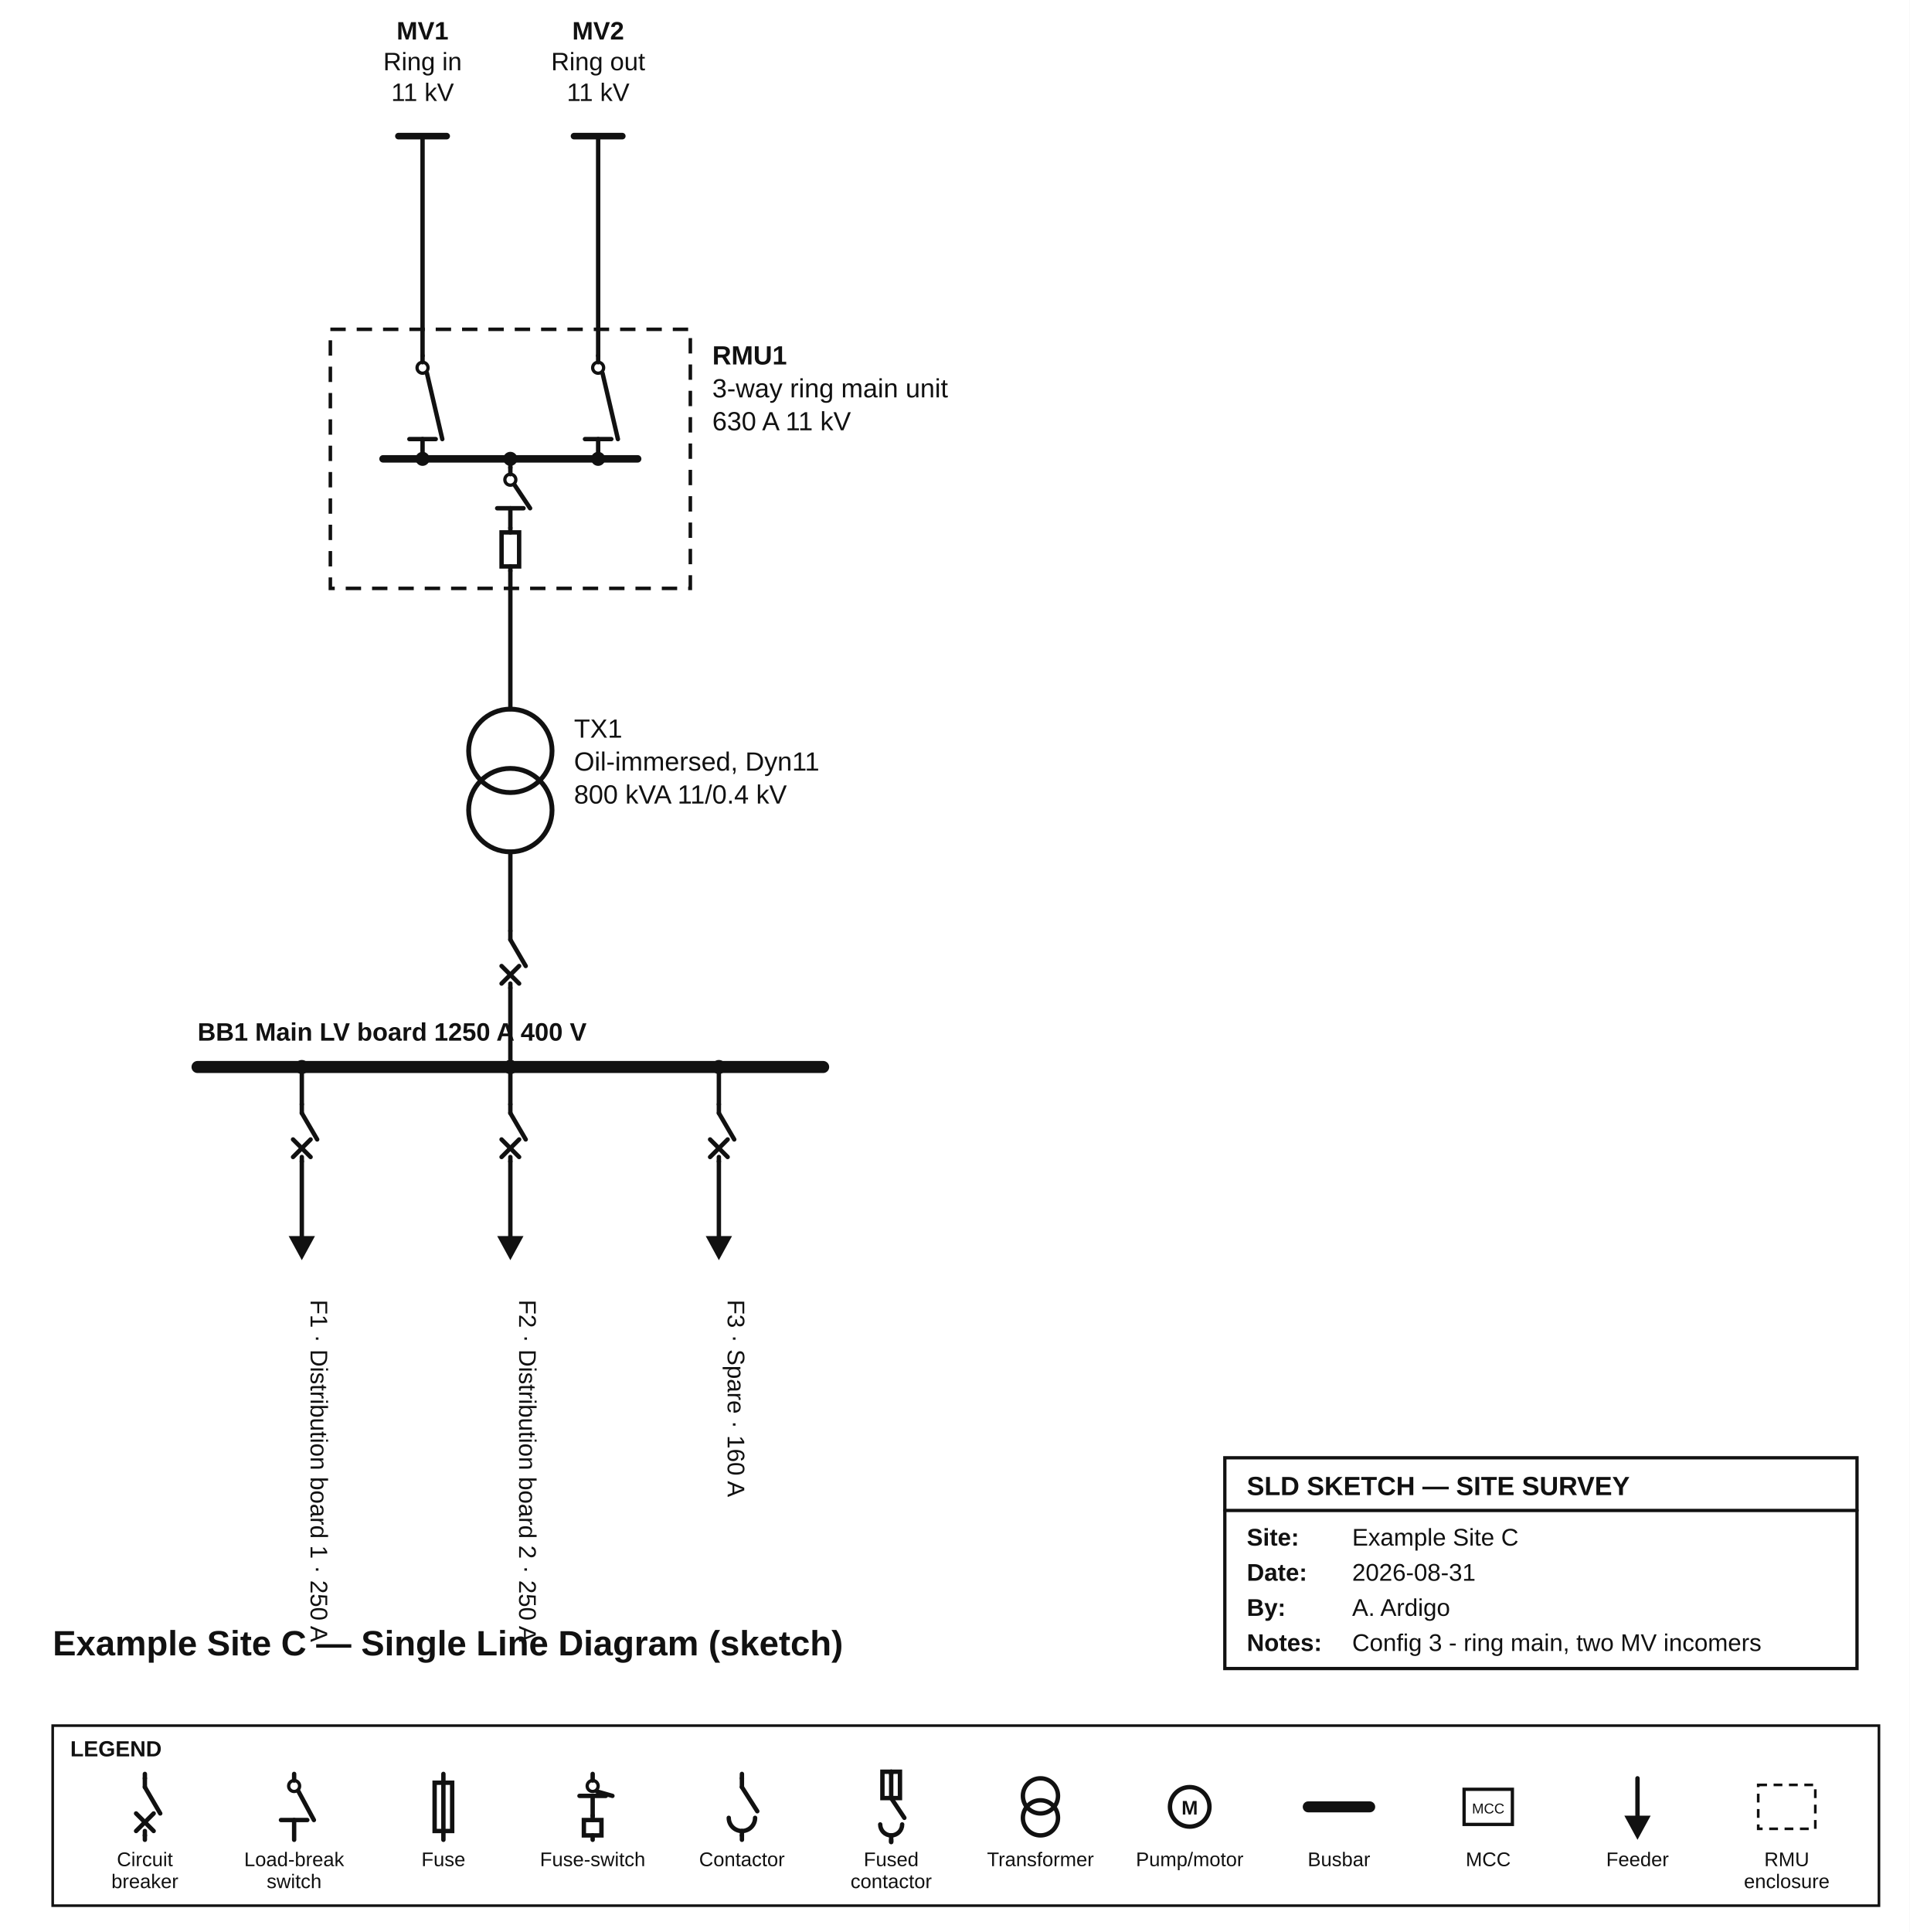
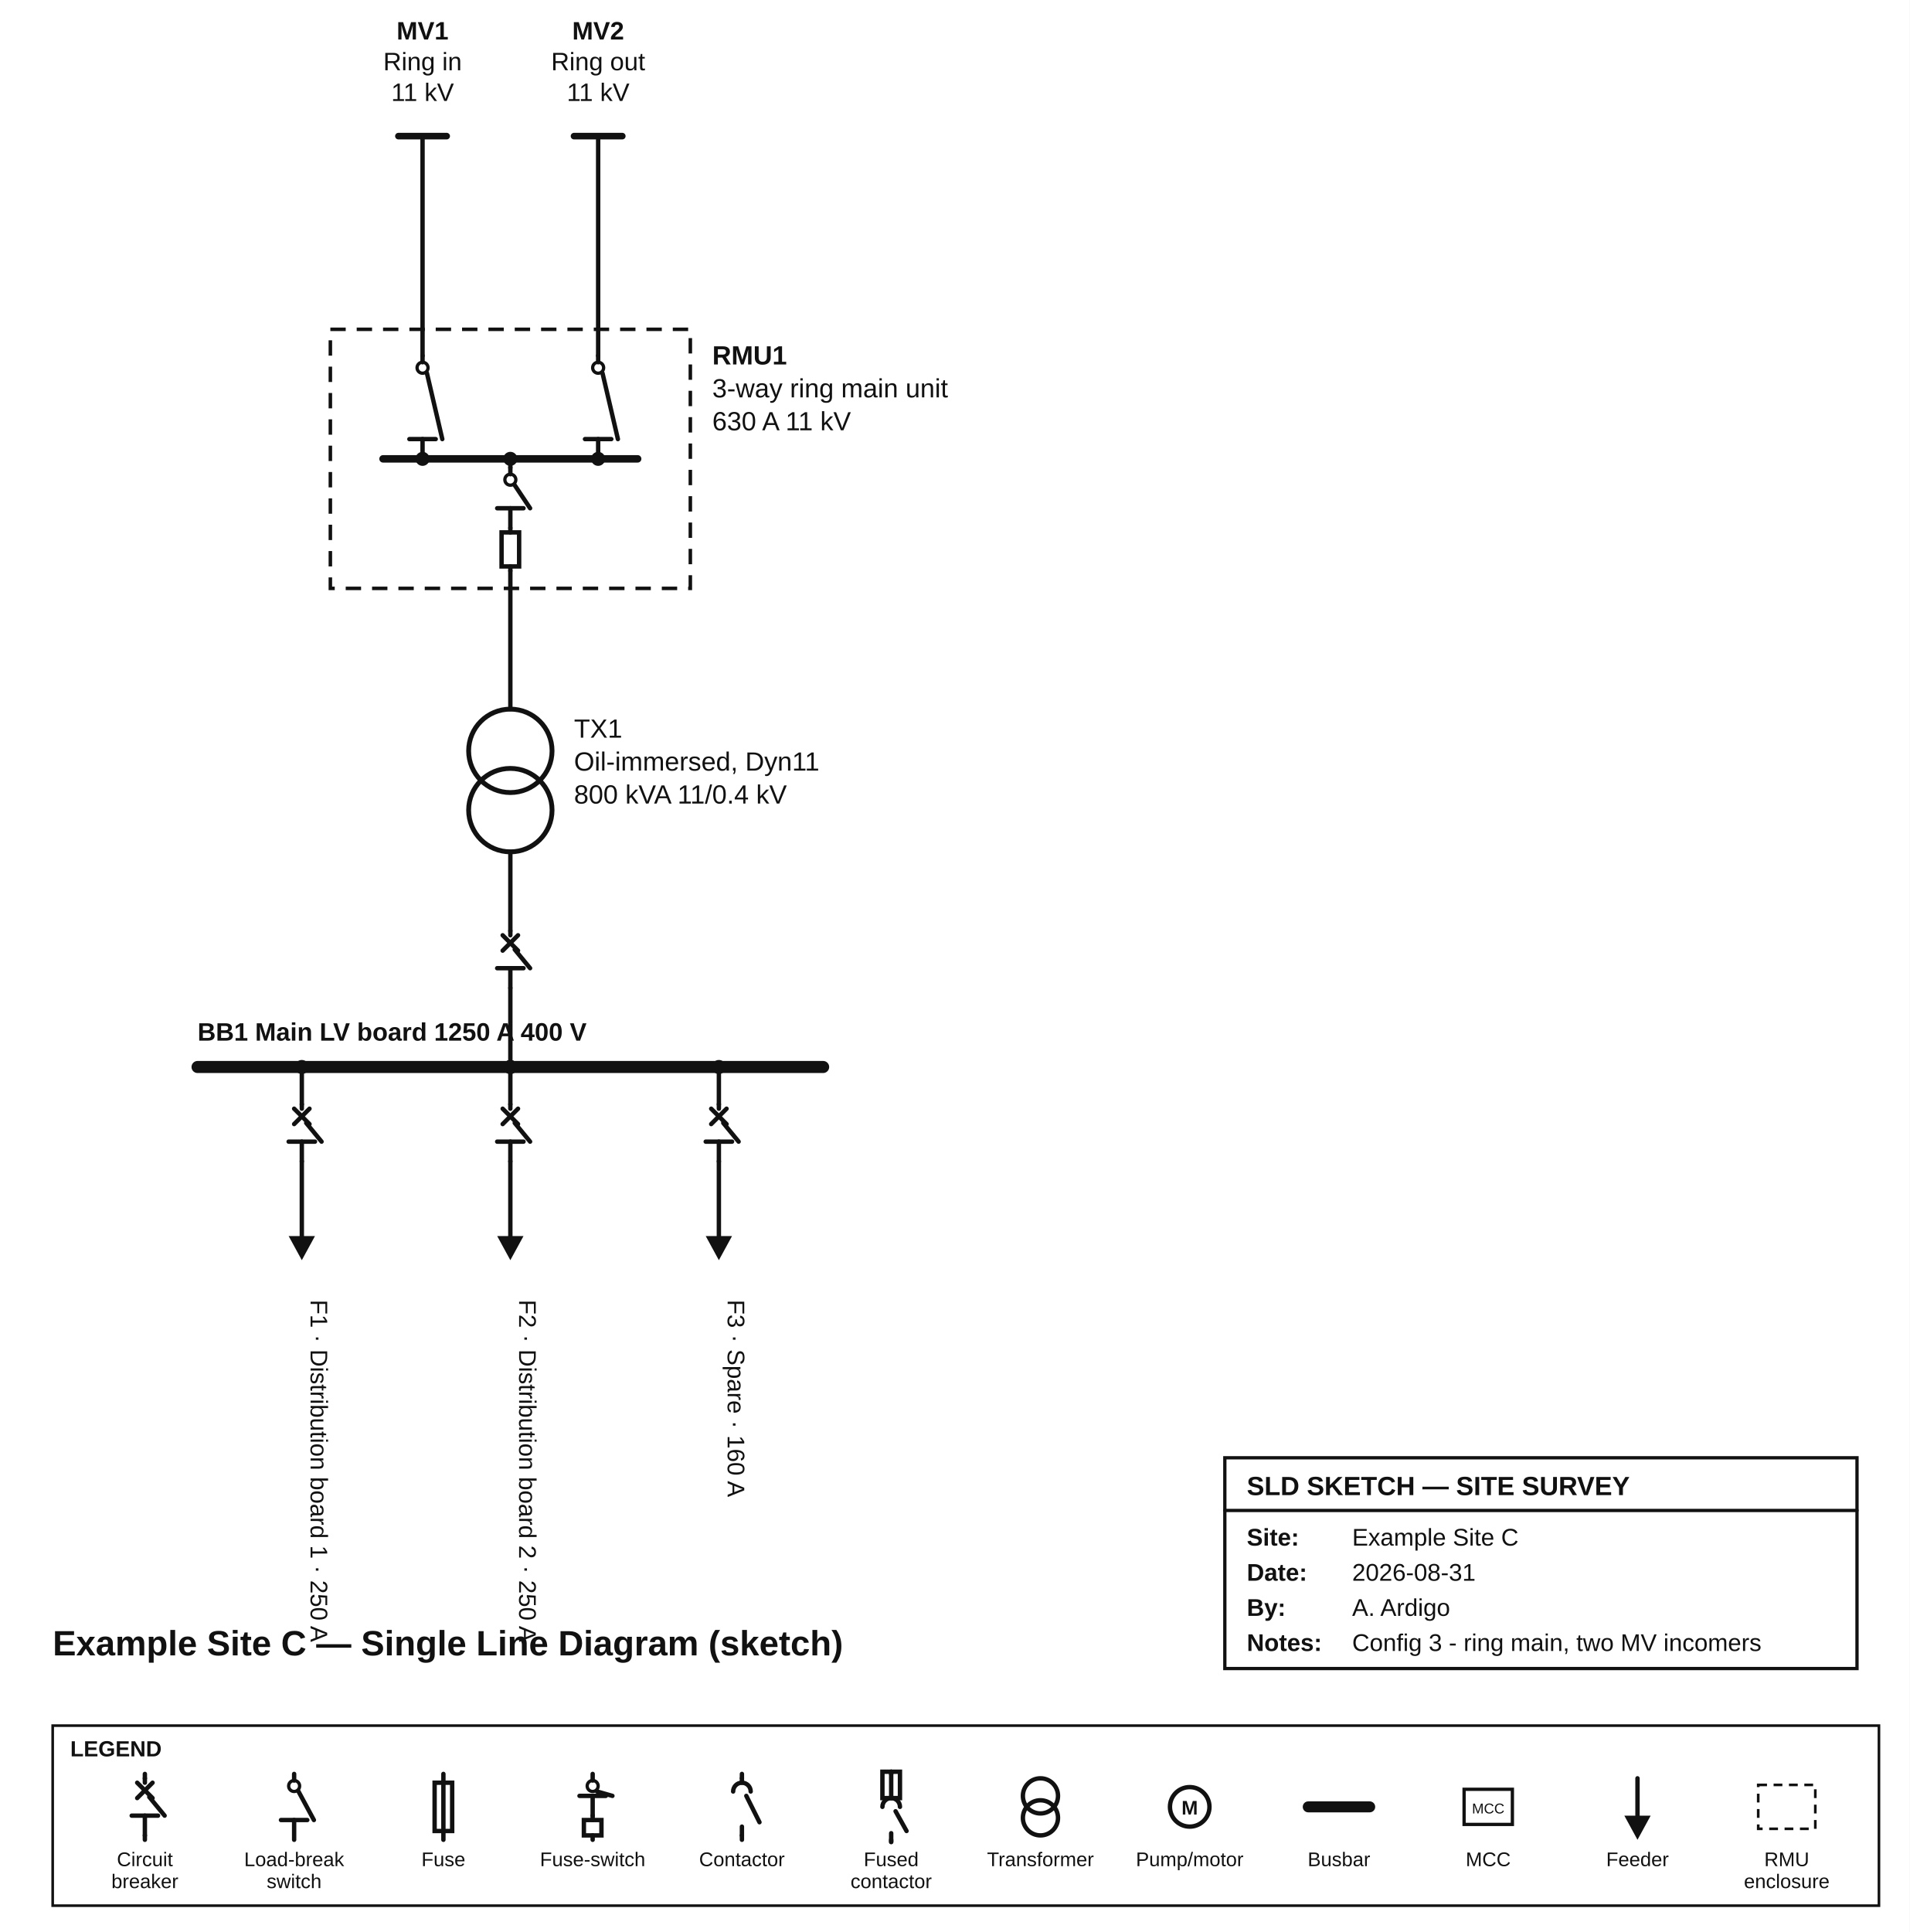
<svg xmlns="http://www.w3.org/2000/svg" width="870" height="880" viewBox="0 0 870 880">
  <rect width="100%" height="100%" fill="white" />
  <text x="24.0" y="754.0" font-family="Arial, Helvetica, sans-serif" font-size="16" fill="#111" text-anchor="start" font-weight="bold">Example Site C — Single Line Diagram (sketch)</text>
  <rect x="150.5" y="150.0" width="164.0" height="118.0" fill="none" stroke="#111" stroke-width="1.6" stroke-dasharray="7 5" />
  <line x1="174.5" y1="209.0" x2="290.5" y2="209.0" stroke="#111" stroke-width="3.4" stroke-linecap="round" />
  <line x1="192.5" y1="162.0" x2="192.5" y2="165.0" stroke="#111" stroke-width="2" stroke-linecap="round" />
  <circle cx="192.5" cy="167.5" r="2.5" fill="none" stroke="#111" stroke-width="1.5" />
  <line x1="194.5" y1="170.0" x2="201.5" y2="200.0" stroke="#111" stroke-width="2" stroke-linecap="round" />
  <line x1="186.5" y1="200.0" x2="198.5" y2="200.0" stroke="#111" stroke-width="2" stroke-linecap="round" />
  <line x1="192.5" y1="200.0" x2="192.5" y2="209.0" stroke="#111" stroke-width="2" stroke-linecap="round" />
  <line x1="192.5" y1="150.0" x2="192.5" y2="162.0" stroke="#111" stroke-width="2" stroke-linecap="round" />
  <circle cx="192.5" cy="209.0" r="3.2" fill="#111" />
  <line x1="272.5" y1="162.0" x2="272.5" y2="165.0" stroke="#111" stroke-width="2" stroke-linecap="round" />
  <circle cx="272.5" cy="167.5" r="2.5" fill="none" stroke="#111" stroke-width="1.5" />
  <line x1="274.5" y1="170.0" x2="281.5" y2="200.0" stroke="#111" stroke-width="2" stroke-linecap="round" />
  <line x1="266.5" y1="200.0" x2="278.5" y2="200.0" stroke="#111" stroke-width="2" stroke-linecap="round" />
  <line x1="272.5" y1="200.0" x2="272.5" y2="209.0" stroke="#111" stroke-width="2" stroke-linecap="round" />
  <line x1="272.5" y1="150.0" x2="272.5" y2="162.0" stroke="#111" stroke-width="2" stroke-linecap="round" />
  <circle cx="272.5" cy="209.0" r="3.2" fill="#111" />
  <line x1="232.5" y1="213.0" x2="232.5" y2="216.0" stroke="#111" stroke-width="2" stroke-linecap="round" />
  <circle cx="232.5" cy="218.5" r="2.5" fill="none" stroke="#111" stroke-width="1.5" />
  <line x1="234.5" y1="221.0" x2="241.5" y2="231.5" stroke="#111" stroke-width="2" stroke-linecap="round" />
  <line x1="226.5" y1="231.5" x2="238.5" y2="231.5" stroke="#111" stroke-width="2" stroke-linecap="round" />
  <line x1="232.5" y1="231.5" x2="232.5" y2="240.5" stroke="#111" stroke-width="2" stroke-linecap="round" />
  <rect x="228.5" y="242.5" width="8.0" height="15.5" fill="none" stroke="#111" stroke-width="2" />
  <line x1="232.5" y1="240.5" x2="232.5" y2="242.5" stroke="#111" stroke-width="2" stroke-linecap="round" />
  <line x1="232.5" y1="258.0" x2="232.5" y2="260.0" stroke="#111" stroke-width="2" stroke-linecap="round" />
  <line x1="232.5" y1="209.0" x2="232.5" y2="213.0" stroke="#111" stroke-width="2" stroke-linecap="round" />
  <line x1="232.5" y1="260.0" x2="232.5" y2="268.0" stroke="#111" stroke-width="2" stroke-linecap="round" />
  <circle cx="232.5" cy="209.0" r="3.2" fill="#111" />
  <text x="324.5" y="166.0" font-family="Arial, Helvetica, sans-serif" font-size="12" fill="#111" text-anchor="start" font-weight="bold">RMU1</text>
  <text x="324.5" y="181.0" font-family="Arial, Helvetica, sans-serif" font-size="12" fill="#111" text-anchor="start">3-way ring main unit</text>
  <text x="324.5" y="196.0" font-family="Arial, Helvetica, sans-serif" font-size="12" fill="#111" text-anchor="start">630 A 11 kV</text>
  <line x1="181.5" y1="62.0" x2="203.5" y2="62.0" stroke="#111" stroke-width="3" stroke-linecap="round" />
  <text x="192.5" y="18.0" font-family="Arial, Helvetica, sans-serif" font-size="11.5" fill="#111" text-anchor="middle" font-weight="bold">MV1</text>
  <text x="192.5" y="32.0" font-family="Arial, Helvetica, sans-serif" font-size="11.5" fill="#111" text-anchor="middle">Ring in</text>
  <text x="192.5" y="46.0" font-family="Arial, Helvetica, sans-serif" font-size="11.5" fill="#111" text-anchor="middle">11 kV</text>
  <line x1="192.5" y1="62.0" x2="192.5" y2="150.0" stroke="#111" stroke-width="2" stroke-linecap="round" />
  <line x1="261.5" y1="62.0" x2="283.5" y2="62.0" stroke="#111" stroke-width="3" stroke-linecap="round" />
  <text x="272.5" y="18.0" font-family="Arial, Helvetica, sans-serif" font-size="11.5" fill="#111" text-anchor="middle" font-weight="bold">MV2</text>
  <text x="272.5" y="32.0" font-family="Arial, Helvetica, sans-serif" font-size="11.5" fill="#111" text-anchor="middle">Ring out</text>
  <text x="272.5" y="46.0" font-family="Arial, Helvetica, sans-serif" font-size="11.5" fill="#111" text-anchor="middle">11 kV</text>
  <line x1="272.5" y1="62.0" x2="272.5" y2="150.0" stroke="#111" stroke-width="2" stroke-linecap="round" />
  <circle cx="232.5" cy="342.0" r="19" fill="none" stroke="#111" stroke-width="2.2" />
  <circle cx="232.5" cy="369.0" r="19" fill="none" stroke="#111" stroke-width="2.2" />
  <text x="261.5" y="336.0" font-family="Arial, Helvetica, sans-serif" font-size="12" fill="#111" text-anchor="start">TX1</text>
  <text x="261.5" y="351.0" font-family="Arial, Helvetica, sans-serif" font-size="12" fill="#111" text-anchor="start">Oil-immersed, Dyn11</text>
  <text x="261.5" y="366.0" font-family="Arial, Helvetica, sans-serif" font-size="12" fill="#111" text-anchor="start">800 kVA 11/0.4 kV</text>
  <line x1="232.5" y1="268.0" x2="232.5" y2="323.0" stroke="#111" stroke-width="2" stroke-linecap="round" />
-   <line x1="232.5" y1="424.0" x2="232.5" y2="428.0" stroke="#111" stroke-width="2" stroke-linecap="round" />
-   <line x1="232.5" y1="428.0" x2="239.5" y2="440.0" stroke="#111" stroke-width="2" stroke-linecap="round" />
-   <line x1="228.5" y1="440.0" x2="236.5" y2="448.0" stroke="#111" stroke-width="2" stroke-linecap="round" />
-   <line x1="228.5" y1="448.0" x2="236.5" y2="440.0" stroke="#111" stroke-width="2" stroke-linecap="round" />
-   <line x1="232.5" y1="448.0" x2="232.5" y2="450.0" stroke="#111" stroke-width="2" stroke-linecap="round" />
+   <line x1="232.5" y1="424.0" x2="232.5" y2="426.0" stroke="#111" stroke-width="2" stroke-linecap="round" />
+   <line x1="229.0" y1="426.0" x2="236.0" y2="433.0" stroke="#111" stroke-width="2" stroke-linecap="round" />
+   <line x1="229.0" y1="433.0" x2="236.0" y2="426.0" stroke="#111" stroke-width="2" stroke-linecap="round" />
+   <line x1="234.5" y1="432.5" x2="241.5" y2="441.0" stroke="#111" stroke-width="2" stroke-linecap="round" />
+   <line x1="226.5" y1="441.0" x2="238.5" y2="441.0" stroke="#111" stroke-width="2" stroke-linecap="round" />
+   <line x1="232.5" y1="441.0" x2="232.5" y2="450.0" stroke="#111" stroke-width="2" stroke-linecap="round" />
  <line x1="232.5" y1="388.0" x2="232.5" y2="424.0" stroke="#111" stroke-width="2" stroke-linecap="round" />
  <line x1="232.5" y1="450.0" x2="232.5" y2="486.0" stroke="#111" stroke-width="2" stroke-linecap="round" />
  <circle cx="232.5" cy="486.0" r="3.2" fill="#111" />
  <line x1="90.0" y1="486.0" x2="375.0" y2="486.0" stroke="#111" stroke-width="5.5" stroke-linecap="round" />
  <text x="90.0" y="474.0" font-family="Arial, Helvetica, sans-serif" font-size="11.5" fill="#111" text-anchor="start" font-weight="bold">BB1 Main LV board 1250 A 400 V</text>
  <circle cx="137.5" cy="486.0" r="3.2" fill="#111" />
-   <line x1="137.5" y1="503.0" x2="137.5" y2="507.0" stroke="#111" stroke-width="2" stroke-linecap="round" />
-   <line x1="137.5" y1="507.0" x2="144.5" y2="519.0" stroke="#111" stroke-width="2" stroke-linecap="round" />
-   <line x1="133.5" y1="519.0" x2="141.5" y2="527.0" stroke="#111" stroke-width="2" stroke-linecap="round" />
-   <line x1="133.5" y1="527.0" x2="141.5" y2="519.0" stroke="#111" stroke-width="2" stroke-linecap="round" />
-   <line x1="137.5" y1="527.0" x2="137.5" y2="529.0" stroke="#111" stroke-width="2" stroke-linecap="round" />
+   <line x1="137.5" y1="503.0" x2="137.5" y2="505.0" stroke="#111" stroke-width="2" stroke-linecap="round" />
+   <line x1="134.0" y1="505.0" x2="141.0" y2="512.0" stroke="#111" stroke-width="2" stroke-linecap="round" />
+   <line x1="134.0" y1="512.0" x2="141.0" y2="505.0" stroke="#111" stroke-width="2" stroke-linecap="round" />
+   <line x1="139.5" y1="511.5" x2="146.5" y2="520.0" stroke="#111" stroke-width="2" stroke-linecap="round" />
+   <line x1="131.5" y1="520.0" x2="143.5" y2="520.0" stroke="#111" stroke-width="2" stroke-linecap="round" />
+   <line x1="137.5" y1="520.0" x2="137.5" y2="529.0" stroke="#111" stroke-width="2" stroke-linecap="round" />
  <line x1="137.5" y1="486.0" x2="137.5" y2="503.0" stroke="#111" stroke-width="2" stroke-linecap="round" />
  <line x1="137.5" y1="529.0" x2="137.5" y2="564.0" stroke="#111" stroke-width="2" stroke-linecap="round" />
  <polygon points="131.5,563.0 143.5,563.0 137.5,574.0" fill="#111" />
  <text x="0" y="0" transform="translate(141.5,592.0) rotate(90)" font-family="Arial, Helvetica, sans-serif" font-size="11" fill="#111" text-anchor="start">F1 · Distribution board 1 · 250 A</text>
  <circle cx="232.5" cy="486.0" r="3.2" fill="#111" />
-   <line x1="232.5" y1="503.0" x2="232.5" y2="507.0" stroke="#111" stroke-width="2" stroke-linecap="round" />
-   <line x1="232.5" y1="507.0" x2="239.5" y2="519.0" stroke="#111" stroke-width="2" stroke-linecap="round" />
-   <line x1="228.5" y1="519.0" x2="236.5" y2="527.0" stroke="#111" stroke-width="2" stroke-linecap="round" />
-   <line x1="228.5" y1="527.0" x2="236.5" y2="519.0" stroke="#111" stroke-width="2" stroke-linecap="round" />
-   <line x1="232.5" y1="527.0" x2="232.5" y2="529.0" stroke="#111" stroke-width="2" stroke-linecap="round" />
+   <line x1="232.5" y1="503.0" x2="232.5" y2="505.0" stroke="#111" stroke-width="2" stroke-linecap="round" />
+   <line x1="229.0" y1="505.0" x2="236.0" y2="512.0" stroke="#111" stroke-width="2" stroke-linecap="round" />
+   <line x1="229.0" y1="512.0" x2="236.0" y2="505.0" stroke="#111" stroke-width="2" stroke-linecap="round" />
+   <line x1="234.5" y1="511.5" x2="241.5" y2="520.0" stroke="#111" stroke-width="2" stroke-linecap="round" />
+   <line x1="226.5" y1="520.0" x2="238.5" y2="520.0" stroke="#111" stroke-width="2" stroke-linecap="round" />
+   <line x1="232.5" y1="520.0" x2="232.5" y2="529.0" stroke="#111" stroke-width="2" stroke-linecap="round" />
  <line x1="232.5" y1="486.0" x2="232.5" y2="503.0" stroke="#111" stroke-width="2" stroke-linecap="round" />
  <line x1="232.5" y1="529.0" x2="232.5" y2="564.0" stroke="#111" stroke-width="2" stroke-linecap="round" />
  <polygon points="226.5,563.0 238.5,563.0 232.5,574.0" fill="#111" />
  <text x="0" y="0" transform="translate(236.5,592.0) rotate(90)" font-family="Arial, Helvetica, sans-serif" font-size="11" fill="#111" text-anchor="start">F2 · Distribution board 2 · 250 A</text>
  <circle cx="327.5" cy="486.0" r="3.2" fill="#111" />
-   <line x1="327.5" y1="503.0" x2="327.5" y2="507.0" stroke="#111" stroke-width="2" stroke-linecap="round" />
-   <line x1="327.5" y1="507.0" x2="334.5" y2="519.0" stroke="#111" stroke-width="2" stroke-linecap="round" />
-   <line x1="323.5" y1="519.0" x2="331.5" y2="527.0" stroke="#111" stroke-width="2" stroke-linecap="round" />
-   <line x1="323.5" y1="527.0" x2="331.5" y2="519.0" stroke="#111" stroke-width="2" stroke-linecap="round" />
-   <line x1="327.5" y1="527.0" x2="327.5" y2="529.0" stroke="#111" stroke-width="2" stroke-linecap="round" />
+   <line x1="327.5" y1="503.0" x2="327.5" y2="505.0" stroke="#111" stroke-width="2" stroke-linecap="round" />
+   <line x1="324.0" y1="505.0" x2="331.0" y2="512.0" stroke="#111" stroke-width="2" stroke-linecap="round" />
+   <line x1="324.0" y1="512.0" x2="331.0" y2="505.0" stroke="#111" stroke-width="2" stroke-linecap="round" />
+   <line x1="329.5" y1="511.5" x2="336.5" y2="520.0" stroke="#111" stroke-width="2" stroke-linecap="round" />
+   <line x1="321.5" y1="520.0" x2="333.5" y2="520.0" stroke="#111" stroke-width="2" stroke-linecap="round" />
+   <line x1="327.5" y1="520.0" x2="327.5" y2="529.0" stroke="#111" stroke-width="2" stroke-linecap="round" />
  <line x1="327.5" y1="486.0" x2="327.5" y2="503.0" stroke="#111" stroke-width="2" stroke-linecap="round" />
  <line x1="327.5" y1="529.0" x2="327.5" y2="564.0" stroke="#111" stroke-width="2" stroke-linecap="round" />
  <polygon points="321.5,563.0 333.5,563.0 327.5,574.0" fill="#111" />
  <text x="0" y="0" transform="translate(331.5,592.0) rotate(90)" font-family="Arial, Helvetica, sans-serif" font-size="11" fill="#111" text-anchor="start">F3 · Spare · 160 A</text>
  <rect x="558.0" y="664.0" width="288.0" height="96.0" fill="none" stroke="#111" stroke-width="1.5" />
  <line x1="558.0" y1="688.0" x2="846.0" y2="688.0" stroke="#111" stroke-width="1.5" stroke-linecap="round" />
  <text x="568.0" y="681.0" font-family="Arial, Helvetica, sans-serif" font-size="12" fill="#111" text-anchor="start" font-weight="bold">SLD SKETCH — SITE SURVEY</text>
  <text x="568.0" y="704.0" font-family="Arial, Helvetica, sans-serif" font-size="11" fill="#111" text-anchor="start" font-weight="bold">Site:</text>
  <text x="616.0" y="704.0" font-family="Arial, Helvetica, sans-serif" font-size="11" fill="#111" text-anchor="start">Example Site C</text>
  <text x="568.0" y="720.0" font-family="Arial, Helvetica, sans-serif" font-size="11" fill="#111" text-anchor="start" font-weight="bold">Date:</text>
  <text x="616.0" y="720.0" font-family="Arial, Helvetica, sans-serif" font-size="11" fill="#111" text-anchor="start">2026-08-31</text>
  <text x="568.0" y="736.0" font-family="Arial, Helvetica, sans-serif" font-size="11" fill="#111" text-anchor="start" font-weight="bold">By:</text>
  <text x="616.0" y="736.0" font-family="Arial, Helvetica, sans-serif" font-size="11" fill="#111" text-anchor="start">A. Ardigo</text>
  <text x="568.0" y="752.0" font-family="Arial, Helvetica, sans-serif" font-size="11" fill="#111" text-anchor="start" font-weight="bold">Notes:</text>
  <text x="616.0" y="752.0" font-family="Arial, Helvetica, sans-serif" font-size="11" fill="#111" text-anchor="start">Config 3 - ring main, two MV incomers</text>
  <rect x="24.0" y="786.0" width="832.0" height="82.0" fill="none" stroke="#111" stroke-width="1.2" />
  <text x="32.0" y="800.0" font-family="Arial, Helvetica, sans-serif" font-size="10" fill="#111" text-anchor="start" font-weight="bold">LEGEND</text>
-   <line x1="66.0" y1="810.0" x2="66.0" y2="814.0" stroke="#111" stroke-width="2" stroke-linecap="round" />
-   <line x1="66.0" y1="814.0" x2="73.0" y2="826.0" stroke="#111" stroke-width="2" stroke-linecap="round" />
-   <line x1="62.0" y1="826.0" x2="70.0" y2="834.0" stroke="#111" stroke-width="2" stroke-linecap="round" />
-   <line x1="62.0" y1="834.0" x2="70.0" y2="826.0" stroke="#111" stroke-width="2" stroke-linecap="round" />
-   <line x1="66.0" y1="834.0" x2="66.0" y2="836.0" stroke="#111" stroke-width="2" stroke-linecap="round" />
+   <line x1="66.0" y1="810.0" x2="66.0" y2="812.0" stroke="#111" stroke-width="2" stroke-linecap="round" />
+   <line x1="62.5" y1="812.0" x2="69.5" y2="819.0" stroke="#111" stroke-width="2" stroke-linecap="round" />
+   <line x1="62.5" y1="819.0" x2="69.5" y2="812.0" stroke="#111" stroke-width="2" stroke-linecap="round" />
+   <line x1="68.0" y1="818.5" x2="75.0" y2="827.0" stroke="#111" stroke-width="2" stroke-linecap="round" />
+   <line x1="60.0" y1="827.0" x2="72.0" y2="827.0" stroke="#111" stroke-width="2" stroke-linecap="round" />
+   <line x1="66.0" y1="827.0" x2="66.0" y2="836.0" stroke="#111" stroke-width="2" stroke-linecap="round" />
  <line x1="66.0" y1="808.0" x2="66.0" y2="810.0" stroke="#111" stroke-width="2" stroke-linecap="round" />
  <line x1="66.0" y1="836.0" x2="66.0" y2="838.0" stroke="#111" stroke-width="2" stroke-linecap="round" />
  <text x="66.0" y="850.0" font-family="Arial, Helvetica, sans-serif" font-size="9" fill="#111" text-anchor="middle">Circuit</text>
  <text x="66.0" y="860.0" font-family="Arial, Helvetica, sans-serif" font-size="9" fill="#111" text-anchor="middle">breaker</text>
  <line x1="134.0" y1="808.0" x2="134.0" y2="811.0" stroke="#111" stroke-width="2" stroke-linecap="round" />
  <circle cx="134.0" cy="813.5" r="2.5" fill="none" stroke="#111" stroke-width="1.5" />
  <line x1="136.0" y1="816.0" x2="143.0" y2="829.0" stroke="#111" stroke-width="2" stroke-linecap="round" />
  <line x1="128.0" y1="829.0" x2="140.0" y2="829.0" stroke="#111" stroke-width="2" stroke-linecap="round" />
  <line x1="134.0" y1="829.0" x2="134.0" y2="838.0" stroke="#111" stroke-width="2" stroke-linecap="round" />
  <text x="134.0" y="850.0" font-family="Arial, Helvetica, sans-serif" font-size="9" fill="#111" text-anchor="middle">Load-break</text>
  <text x="134.0" y="860.0" font-family="Arial, Helvetica, sans-serif" font-size="9" fill="#111" text-anchor="middle">switch</text>
  <rect x="198.0" y="812.0" width="8.0" height="22.0" fill="none" stroke="#111" stroke-width="2" />
  <line x1="202.0" y1="812.0" x2="202.0" y2="834.0" stroke="#111" stroke-width="2" stroke-linecap="round" />
  <line x1="202.0" y1="808.0" x2="202.0" y2="812.0" stroke="#111" stroke-width="2" stroke-linecap="round" />
  <line x1="202.0" y1="834.0" x2="202.0" y2="838.0" stroke="#111" stroke-width="2" stroke-linecap="round" />
  <text x="202.0" y="850.0" font-family="Arial, Helvetica, sans-serif" font-size="9" fill="#111" text-anchor="middle">Fuse</text>
  <line x1="270.0" y1="808.0" x2="270.0" y2="811.0" stroke="#111" stroke-width="2" stroke-linecap="round" />
  <circle cx="270.0" cy="813.5" r="2.5" fill="none" stroke="#111" stroke-width="1.5" />
  <line x1="272.0" y1="816.0" x2="279.0" y2="818.0" stroke="#111" stroke-width="2" stroke-linecap="round" />
  <line x1="264.0" y1="818.0" x2="276.0" y2="818.0" stroke="#111" stroke-width="2" stroke-linecap="round" />
  <line x1="270.0" y1="818.0" x2="270.0" y2="827.0" stroke="#111" stroke-width="2" stroke-linecap="round" />
  <rect x="266.0" y="829.0" width="8.0" height="7.0" fill="none" stroke="#111" stroke-width="2" />
  <line x1="270.0" y1="827.0" x2="270.0" y2="829.0" stroke="#111" stroke-width="2" stroke-linecap="round" />
  <line x1="270.0" y1="836.0" x2="270.0" y2="838.0" stroke="#111" stroke-width="2" stroke-linecap="round" />
  <text x="270.0" y="850.0" font-family="Arial, Helvetica, sans-serif" font-size="9" fill="#111" text-anchor="middle">Fuse-switch</text>
-   <line x1="338.0" y1="810.0" x2="338.0" y2="814.0" stroke="#111" stroke-width="2" stroke-linecap="round" />
-   <line x1="338.0" y1="814.0" x2="345.0" y2="825.0" stroke="#111" stroke-width="2" stroke-linecap="round" />
-   <path d="M 332.0,828.0 A 6,6 0 0 0 344.0,828.0" fill="none" stroke="#111" stroke-width="2" stroke-linecap="round" />
-   <line x1="338.0" y1="834.0" x2="338.0" y2="836.0" stroke="#111" stroke-width="2" stroke-linecap="round" />
+   <line x1="338.0" y1="810.0" x2="338.0" y2="812.0" stroke="#111" stroke-width="2" stroke-linecap="round" />
+   <path d="M 334.0,816.0 A 4,4 0 0 1 342.0,816.0" fill="none" stroke="#111" stroke-width="2" stroke-linecap="round" />
+   <line x1="340.0" y1="818.0" x2="346.0" y2="830.0" stroke="#111" stroke-width="2" stroke-linecap="round" />
+   <line x1="338.0" y1="832.0" x2="338.0" y2="836.0" stroke="#111" stroke-width="2" stroke-linecap="round" />
  <line x1="338.0" y1="808.0" x2="338.0" y2="810.0" stroke="#111" stroke-width="2" stroke-linecap="round" />
  <line x1="338.0" y1="836.0" x2="338.0" y2="838.0" stroke="#111" stroke-width="2" stroke-linecap="round" />
  <text x="338.0" y="850.0" font-family="Arial, Helvetica, sans-serif" font-size="9" fill="#111" text-anchor="middle">Contactor</text>
  <rect x="402.0" y="807.0" width="8.0" height="12.0" fill="none" stroke="#111" stroke-width="2" />
  <line x1="406.0" y1="807.0" x2="406.0" y2="819.0" stroke="#111" stroke-width="2" stroke-linecap="round" />
-   <line x1="406.0" y1="819.0" x2="412.0" y2="828.0" stroke="#111" stroke-width="2" stroke-linecap="round" />
-   <path d="M 401.0,831.0 A 5,5 0 0 0 411.0,831.0" fill="none" stroke="#111" stroke-width="2" stroke-linecap="round" />
-   <line x1="406.0" y1="836.0" x2="406.0" y2="839.0" stroke="#111" stroke-width="2" stroke-linecap="round" />
+   <path d="M 402.0,823.0 A 4,4 0 0 1 410.0,823.0" fill="none" stroke="#111" stroke-width="2" stroke-linecap="round" />
+   <line x1="408.0" y1="825.0" x2="413.0" y2="834.0" stroke="#111" stroke-width="2" stroke-linecap="round" />
+   <line x1="406.0" y1="835.0" x2="406.0" y2="839.0" stroke="#111" stroke-width="2" stroke-linecap="round" />
  <line x1="406.0" y1="808.0" x2="406.0" y2="807.0" stroke="#111" stroke-width="2" stroke-linecap="round" />
  <line x1="406.0" y1="839.0" x2="406.0" y2="838.0" stroke="#111" stroke-width="2" stroke-linecap="round" />
  <text x="406.0" y="850.0" font-family="Arial, Helvetica, sans-serif" font-size="9" fill="#111" text-anchor="middle">Fused</text>
  <text x="406.0" y="860.0" font-family="Arial, Helvetica, sans-serif" font-size="9" fill="#111" text-anchor="middle">contactor</text>
  <circle cx="474.0" cy="818.0" r="8" fill="none" stroke="#111" stroke-width="2" />
  <circle cx="474.0" cy="828.0" r="8" fill="none" stroke="#111" stroke-width="2" />
  <text x="474.0" y="850.0" font-family="Arial, Helvetica, sans-serif" font-size="9" fill="#111" text-anchor="middle">Transformer</text>
  <circle cx="542.0" cy="823.0" r="9" fill="none" stroke="#111" stroke-width="2" />
  <text x="542.0" y="826.5" font-family="Arial, Helvetica, sans-serif" font-size="9" fill="#111" text-anchor="middle" font-weight="bold">M</text>
  <text x="542.0" y="850.0" font-family="Arial, Helvetica, sans-serif" font-size="9" fill="#111" text-anchor="middle">Pump/motor</text>
  <line x1="596.0" y1="823.0" x2="624.0" y2="823.0" stroke="#111" stroke-width="5" stroke-linecap="round" />
  <text x="610.0" y="850.0" font-family="Arial, Helvetica, sans-serif" font-size="9" fill="#111" text-anchor="middle">Busbar</text>
  <rect x="667.0" y="815.0" width="22.0" height="16.0" fill="none" stroke="#111" stroke-width="1.5" />
  <text x="678.0" y="826.0" font-family="Arial, Helvetica, sans-serif" font-size="6.5" fill="#111" text-anchor="middle">MCC</text>
  <text x="678.0" y="850.0" font-family="Arial, Helvetica, sans-serif" font-size="9" fill="#111" text-anchor="middle">MCC</text>
  <line x1="746.0" y1="810.0" x2="746.0" y2="827.0" stroke="#111" stroke-width="2" stroke-linecap="round" />
  <polygon points="740.0,827.0 752.0,827.0 746.0,838.0" fill="#111" />
  <text x="746.0" y="850.0" font-family="Arial, Helvetica, sans-serif" font-size="9" fill="#111" text-anchor="middle">Feeder</text>
  <rect x="801.0" y="813.0" width="26.0" height="20.0" fill="none" stroke="#111" stroke-width="1.2" stroke-dasharray="4 3" />
  <text x="814.0" y="850.0" font-family="Arial, Helvetica, sans-serif" font-size="9" fill="#111" text-anchor="middle">RMU</text>
  <text x="814.0" y="860.0" font-family="Arial, Helvetica, sans-serif" font-size="9" fill="#111" text-anchor="middle">enclosure</text>
</svg>
